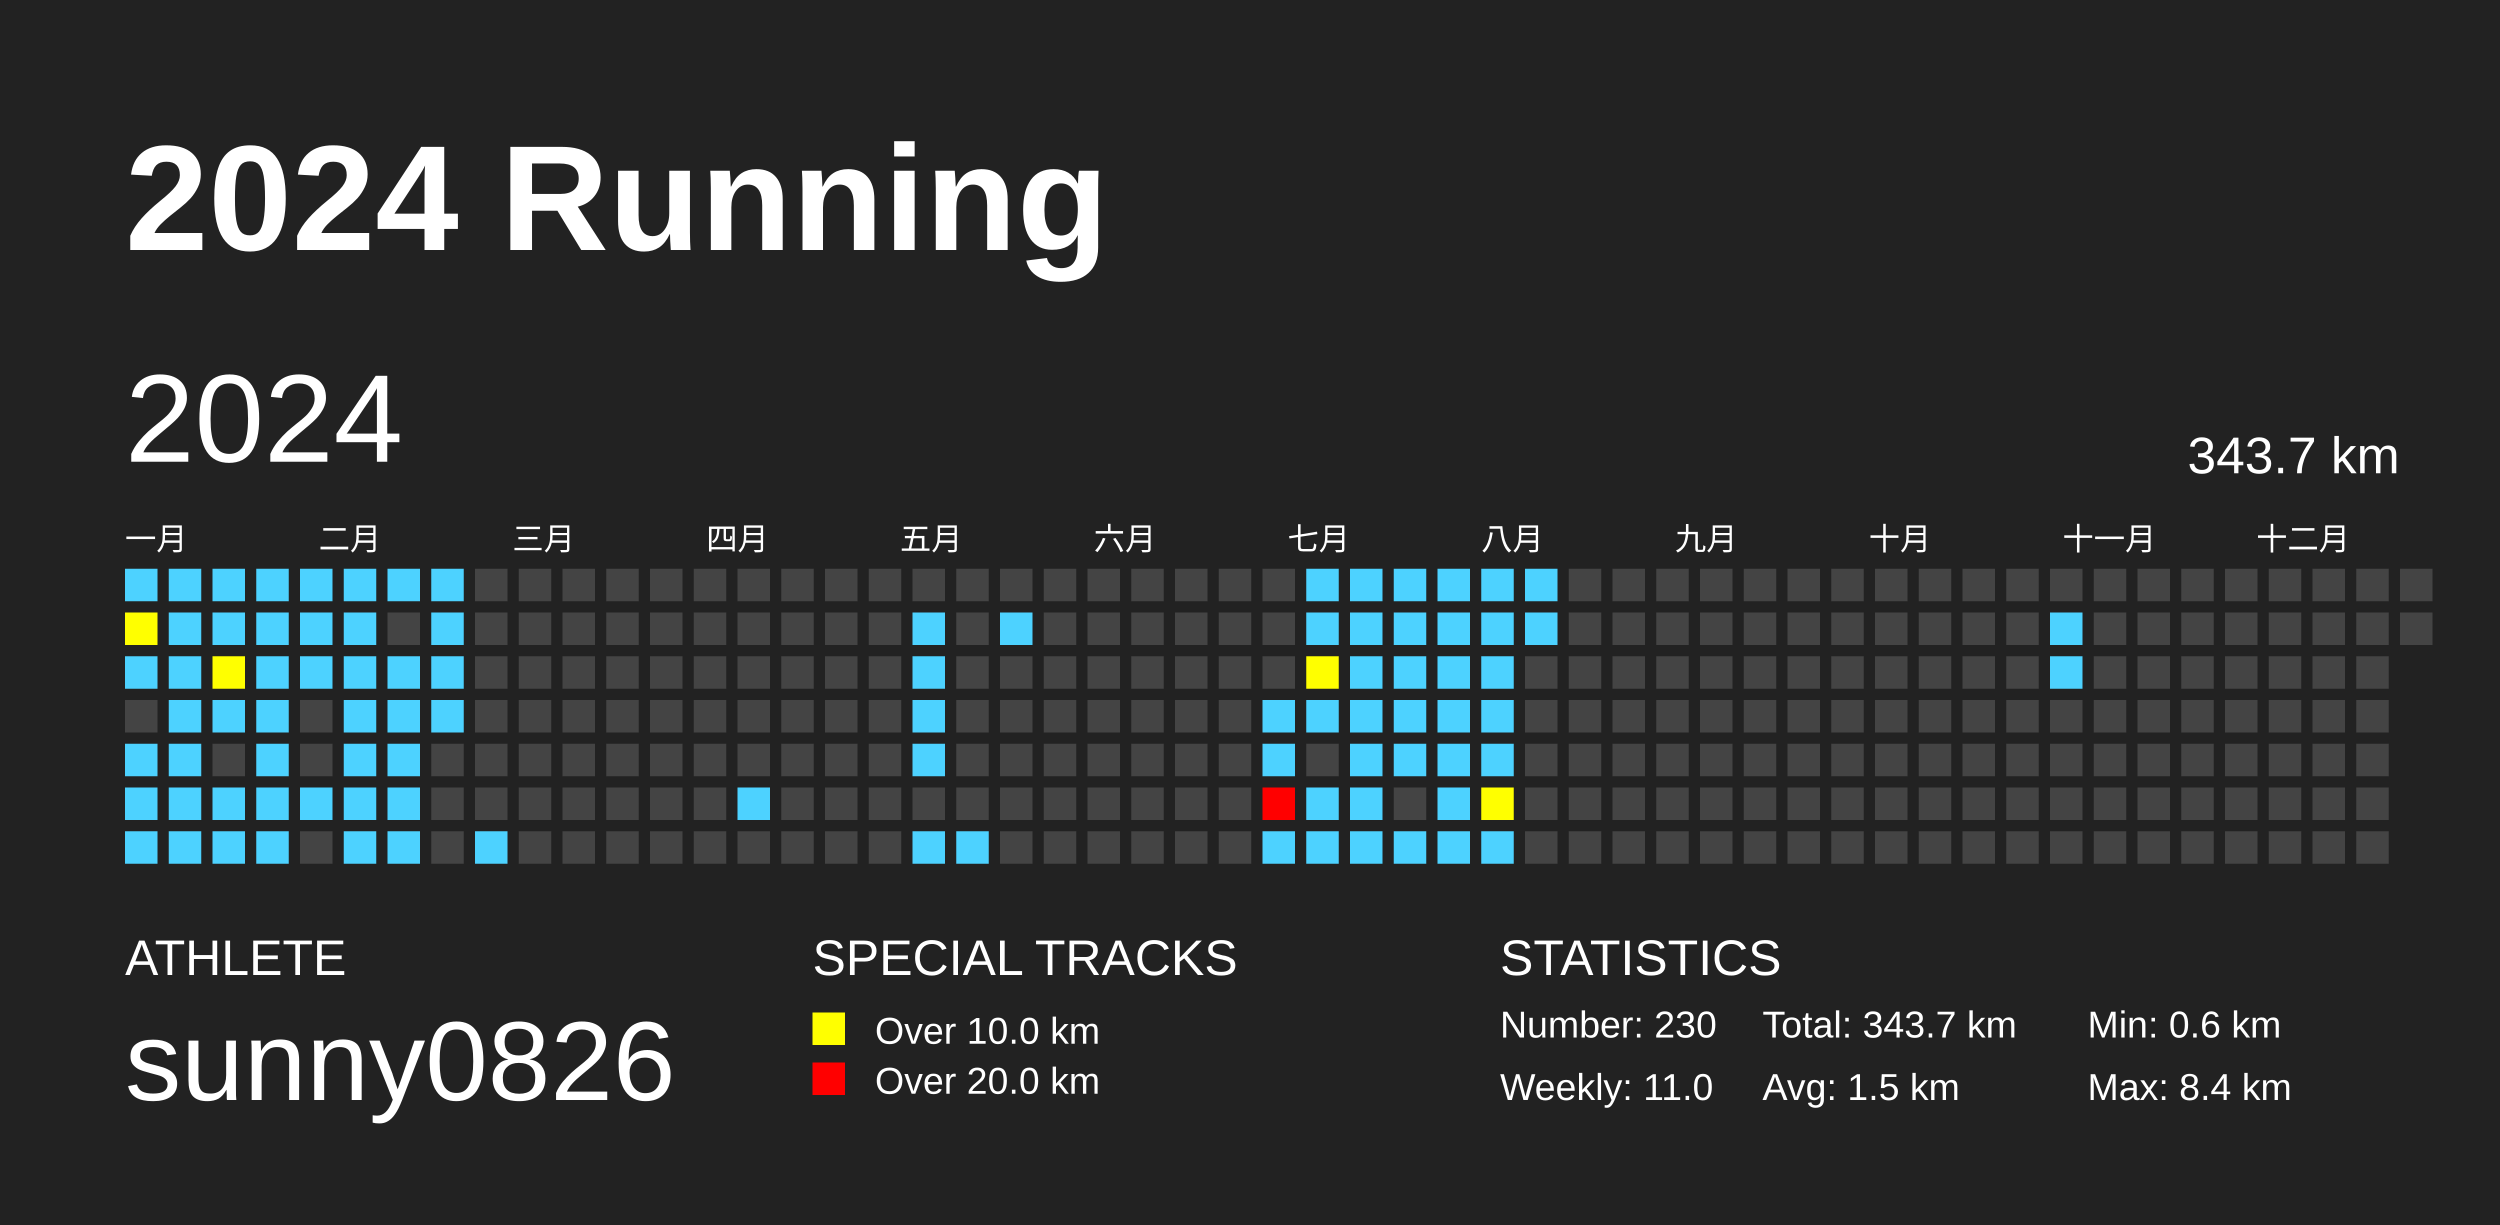
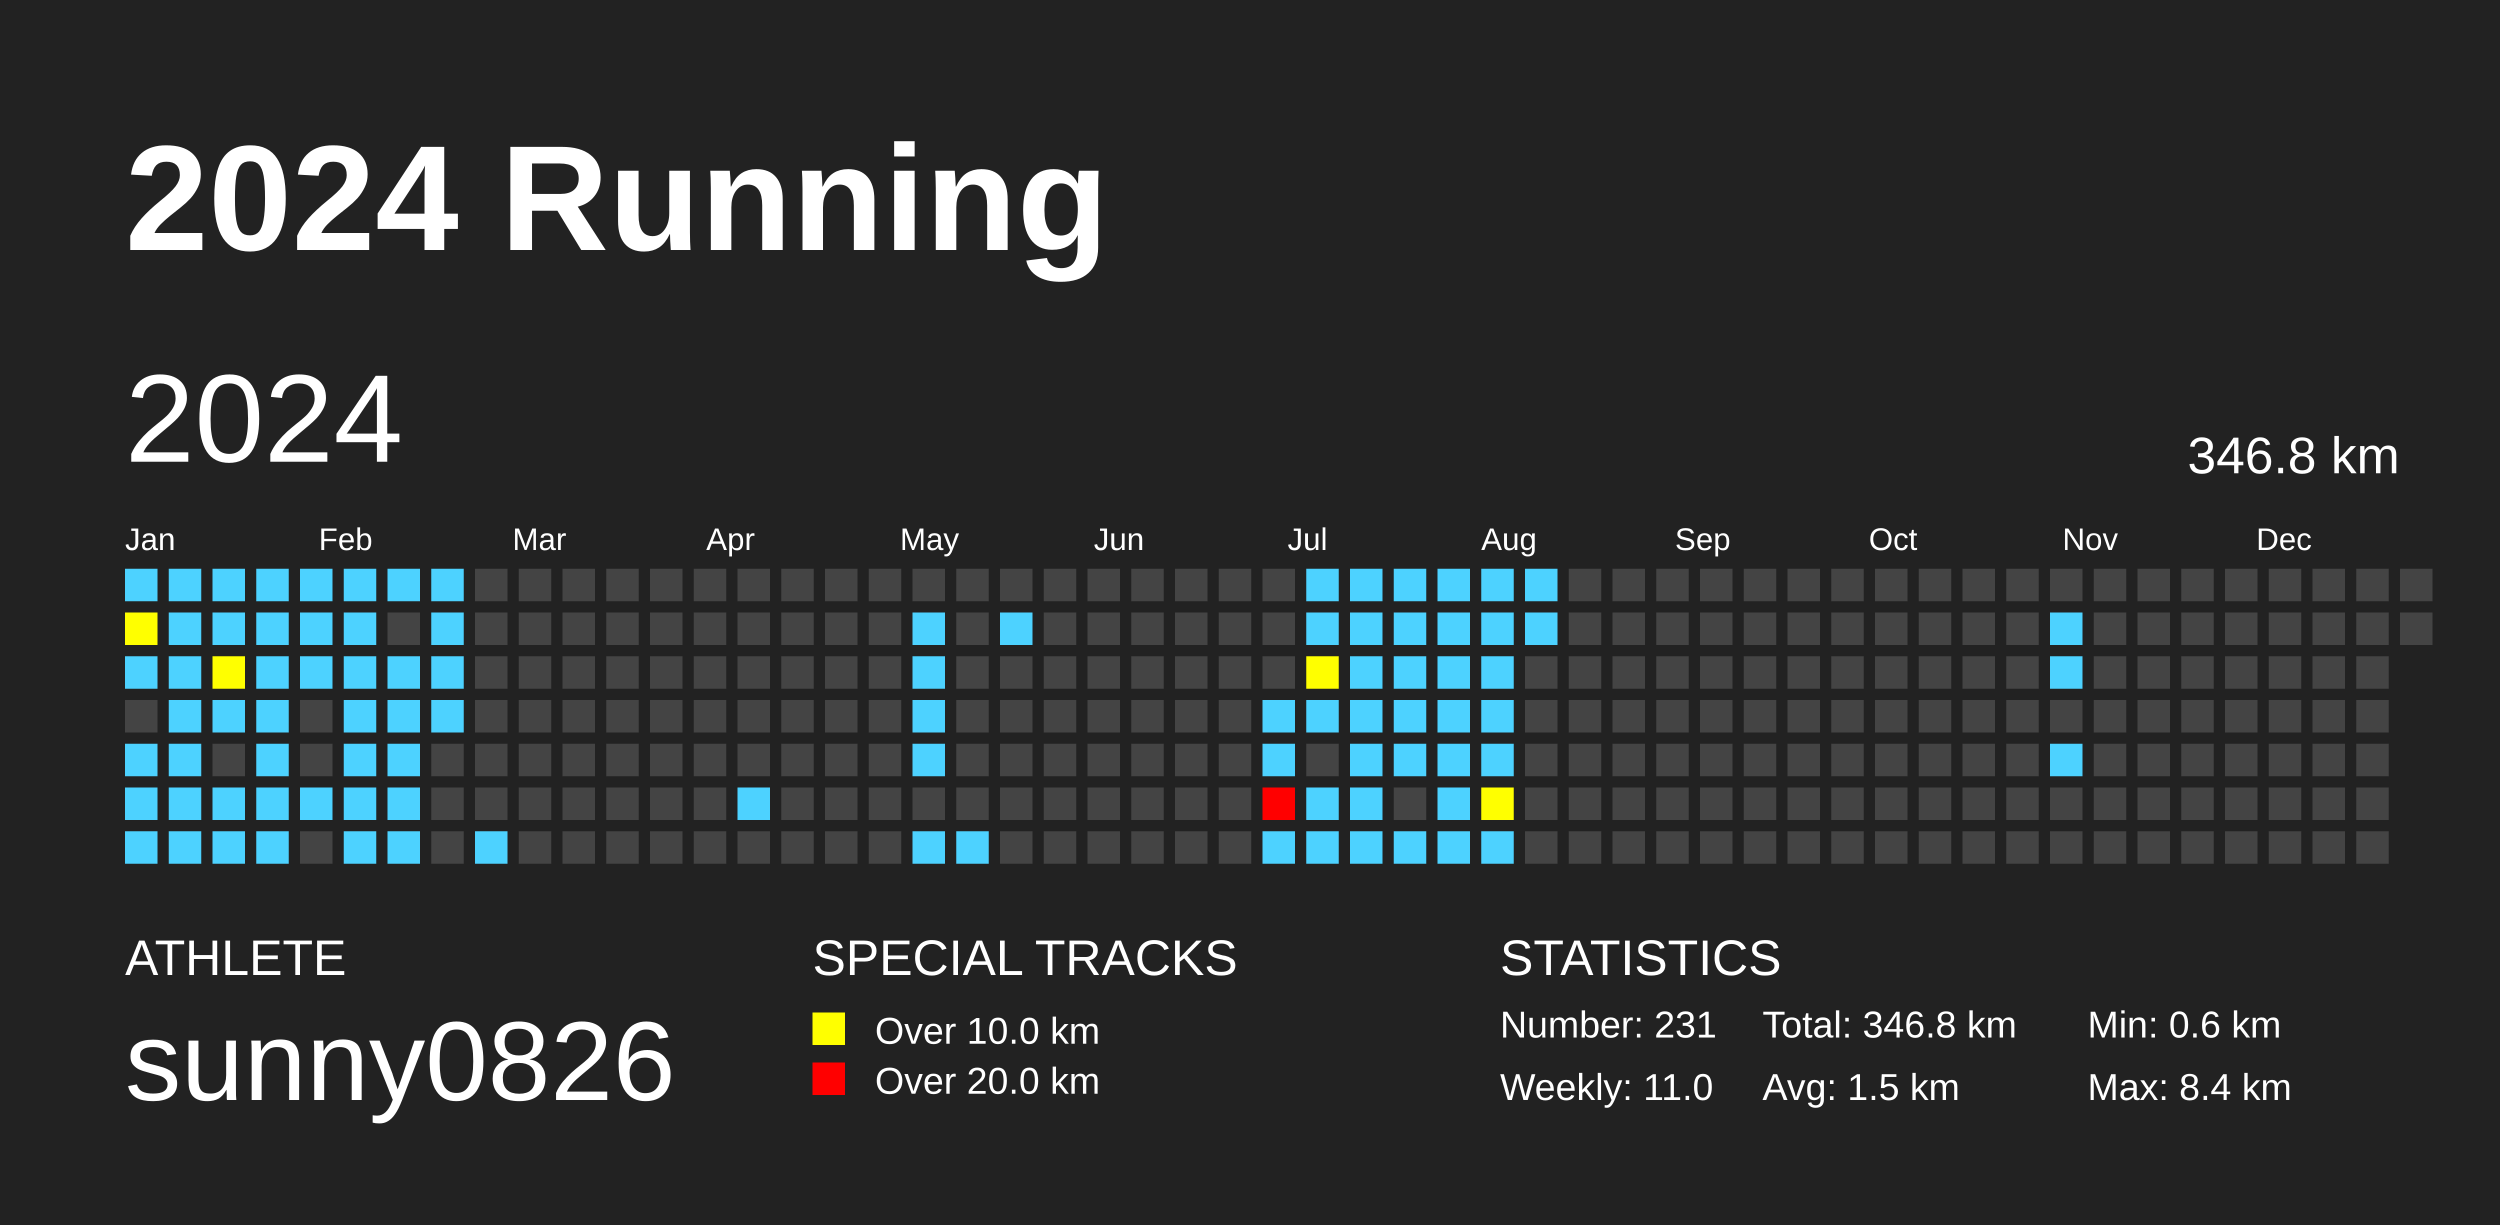
<svg xmlns="http://www.w3.org/2000/svg" baseProfile="full" height="98mm" version="1.1" viewBox="0,0,200,98" width="200mm">
  <defs />
  <rect fill="#222222" height="98" width="200" x="0" y="0" />
  <text fill="#FFFFFF" style="font-size:12px; font-family:Arial; font-weight:bold;" x="10" y="20">2024 Running</text>
  <text fill="#FFFFFF" style="font-size:4px; font-family:Arial" x="10" y="78">ATHLETE</text>
  <text fill="#FFFFFF" style="font-size:9px; font-family:Arial" x="10" y="88">sunny0826</text>
  <text fill="#FFFFFF" style="font-size:4px; font-family:Arial" x="65" y="78">SPECIAL TRACKS</text>
  <rect fill="yellow" height="2.6" width="2.6" x="65" y="81" />
  <text fill="#FFFFFF" style="font-size:3px; font-family:Arial" x="70" y="83.5">Over 10.0 km</text>
  <rect fill="red" height="2.6" width="2.6" x="65" y="85" />
  <text fill="#FFFFFF" style="font-size:3px; font-family:Arial" x="70" y="87.5">Over 20.0 km</text>
  <text fill="#FFFFFF" style="font-size:4px; font-family:Arial" x="120" y="78">STATISTICS</text>
-   <text fill="#FFFFFF" style="font-size:3px; font-family:Arial" x="120" y="83">Number: 230</text>
+   <text fill="#FFFFFF" style="font-size:3px; font-family:Arial" x="120" y="83">Number: 231</text>
  <text fill="#FFFFFF" style="font-size:3px; font-family:Arial" x="120" y="88">Weekly: 11.0</text>
-   <text fill="#FFFFFF" style="font-size:3px; font-family:Arial" x="141" y="83">Total: 343.7 km</text>
+   <text fill="#FFFFFF" style="font-size:3px; font-family:Arial" x="141" y="83">Total: 346.8 km</text>
  <text fill="#FFFFFF" style="font-size:3px; font-family:Arial" x="141" y="88">Avg: 1.5 km</text>
  <text fill="#FFFFFF" style="font-size:3px; font-family:Arial" x="167" y="83">Min: 0.6 km</text>
  <text fill="#FFFFFF" style="font-size:3px; font-family:Arial" x="167" y="88">Max: 8.4 km</text>
  <text dominant-baseline="hanging" fill="#FFFFFF" style="font-size:10.0px; font-family:Arial;" x="10" y="30">2024</text>
-   <text dominant-baseline="hanging" fill="#FFFFFF" style="font-size:4.125px; font-family:Arial;" x="175" y="35">343.7 km</text>
-   <text fill="#FFFFFF" style="font-size:2.5px; font-family:Arial" x="10.0" y="44">一月</text>
-   <text fill="#FFFFFF" style="font-size:2.5px; font-family:Arial" x="25.5" y="44">二月</text>
-   <text fill="#FFFFFF" style="font-size:2.5px; font-family:Arial" x="41.0" y="44">三月</text>
-   <text fill="#FFFFFF" style="font-size:2.5px; font-family:Arial" x="56.5" y="44">四月</text>
-   <text fill="#FFFFFF" style="font-size:2.5px; font-family:Arial" x="72.0" y="44">五月</text>
-   <text fill="#FFFFFF" style="font-size:2.5px; font-family:Arial" x="87.5" y="44">六月</text>
-   <text fill="#FFFFFF" style="font-size:2.5px; font-family:Arial" x="103.0" y="44">七月</text>
-   <text fill="#FFFFFF" style="font-size:2.5px; font-family:Arial" x="118.5" y="44">八月</text>
-   <text fill="#FFFFFF" style="font-size:2.5px; font-family:Arial" x="134.0" y="44">九月</text>
-   <text fill="#FFFFFF" style="font-size:2.5px; font-family:Arial" x="149.5" y="44">十月</text>
-   <text fill="#FFFFFF" style="font-size:2.5px; font-family:Arial" x="165.0" y="44">十一月</text>
-   <text fill="#FFFFFF" style="font-size:2.5px; font-family:Arial" x="180.5" y="44">十二月</text>
+   <text dominant-baseline="hanging" fill="#FFFFFF" style="font-size:4.125px; font-family:Arial;" x="175" y="35">346.8 km</text>
+   <text fill="#FFFFFF" style="font-size:2.5px; font-family:Arial" x="10.0" y="44">Jan</text>
+   <text fill="#FFFFFF" style="font-size:2.5px; font-family:Arial" x="25.5" y="44">Feb</text>
+   <text fill="#FFFFFF" style="font-size:2.5px; font-family:Arial" x="41.0" y="44">Mar</text>
+   <text fill="#FFFFFF" style="font-size:2.5px; font-family:Arial" x="56.5" y="44">Apr</text>
+   <text fill="#FFFFFF" style="font-size:2.5px; font-family:Arial" x="72.0" y="44">May</text>
+   <text fill="#FFFFFF" style="font-size:2.5px; font-family:Arial" x="87.5" y="44">Jun</text>
+   <text fill="#FFFFFF" style="font-size:2.5px; font-family:Arial" x="103.0" y="44">Jul</text>
+   <text fill="#FFFFFF" style="font-size:2.5px; font-family:Arial" x="118.5" y="44">Aug</text>
+   <text fill="#FFFFFF" style="font-size:2.5px; font-family:Arial" x="134.0" y="44">Sep</text>
+   <text fill="#FFFFFF" style="font-size:2.5px; font-family:Arial" x="149.5" y="44">Oct</text>
+   <text fill="#FFFFFF" style="font-size:2.5px; font-family:Arial" x="165.0" y="44">Nov</text>
+   <text fill="#FFFFFF" style="font-size:2.5px; font-family:Arial" x="180.5" y="44">Dec</text>
  <rect fill="#4DD2FF" height="2.6" width="2.6" x="10.0" y="45.5" />
  <rect fill="yellow" height="2.6" width="2.6" x="10.0" y="49.0" />
  <rect fill="#4DD2FF" height="2.6" width="2.6" x="10.0" y="52.5" />
  <rect fill="#444444" height="2.6" width="2.6" x="10.0" y="56.0" />
  <rect fill="#4DD2FF" height="2.6" width="2.6" x="10.0" y="59.5" />
  <rect fill="#4DD2FF" height="2.6" width="2.6" x="10.0" y="63.0" />
  <rect fill="#4DD2FF" height="2.6" width="2.6" x="10.0" y="66.5" />
  <rect fill="#4DD2FF" height="2.6" width="2.6" x="13.5" y="45.5" />
  <rect fill="#4DD2FF" height="2.6" width="2.6" x="13.5" y="49.0" />
  <rect fill="#4DD2FF" height="2.6" width="2.6" x="13.5" y="52.5" />
  <rect fill="#4DD2FF" height="2.6" width="2.6" x="13.5" y="56.0" />
  <rect fill="#4DD2FF" height="2.6" width="2.6" x="13.5" y="59.5" />
  <rect fill="#4DD2FF" height="2.6" width="2.6" x="13.5" y="63.0" />
  <rect fill="#4DD2FF" height="2.6" width="2.6" x="13.5" y="66.5" />
  <rect fill="#4DD2FF" height="2.6" width="2.6" x="17.0" y="45.5" />
  <rect fill="#4DD2FF" height="2.6" width="2.6" x="17.0" y="49.0" />
  <rect fill="yellow" height="2.6" width="2.6" x="17.0" y="52.5" />
  <rect fill="#4DD2FF" height="2.6" width="2.6" x="17.0" y="56.0" />
  <rect fill="#444444" height="2.6" width="2.6" x="17.0" y="59.5" />
  <rect fill="#4DD2FF" height="2.6" width="2.6" x="17.0" y="63.0" />
  <rect fill="#4DD2FF" height="2.6" width="2.6" x="17.0" y="66.5" />
  <rect fill="#4DD2FF" height="2.6" width="2.6" x="20.5" y="45.5" />
  <rect fill="#4DD2FF" height="2.6" width="2.6" x="20.5" y="49.0" />
  <rect fill="#4DD2FF" height="2.6" width="2.6" x="20.5" y="52.5" />
  <rect fill="#4DD2FF" height="2.6" width="2.6" x="20.5" y="56.0" />
  <rect fill="#4DD2FF" height="2.6" width="2.6" x="20.5" y="59.5" />
  <rect fill="#4DD2FF" height="2.6" width="2.6" x="20.5" y="63.0" />
  <rect fill="#4DD2FF" height="2.6" width="2.6" x="20.5" y="66.5" />
  <rect fill="#4DD2FF" height="2.6" width="2.6" x="24.0" y="45.5" />
  <rect fill="#4DD2FF" height="2.6" width="2.6" x="24.0" y="49.0" />
  <rect fill="#4DD2FF" height="2.6" width="2.6" x="24.0" y="52.5" />
  <rect fill="#444444" height="2.6" width="2.6" x="24.0" y="56.0" />
  <rect fill="#444444" height="2.6" width="2.6" x="24.0" y="59.5" />
  <rect fill="#4DD2FF" height="2.6" width="2.6" x="24.0" y="63.0" />
  <rect fill="#444444" height="2.6" width="2.6" x="24.0" y="66.5" />
  <rect fill="#4DD2FF" height="2.6" width="2.6" x="27.5" y="45.5" />
  <rect fill="#4DD2FF" height="2.6" width="2.6" x="27.5" y="49.0" />
  <rect fill="#4DD2FF" height="2.6" width="2.6" x="27.5" y="52.5" />
  <rect fill="#4DD2FF" height="2.6" width="2.6" x="27.5" y="56.0" />
  <rect fill="#4DD2FF" height="2.6" width="2.6" x="27.5" y="59.5" />
  <rect fill="#4DD2FF" height="2.6" width="2.6" x="27.5" y="63.0" />
  <rect fill="#4DD2FF" height="2.6" width="2.6" x="27.5" y="66.5" />
  <rect fill="#4DD2FF" height="2.6" width="2.6" x="31.0" y="45.5" />
  <rect fill="#444444" height="2.6" width="2.6" x="31.0" y="49.0" />
  <rect fill="#4DD2FF" height="2.6" width="2.6" x="31.0" y="52.5" />
  <rect fill="#4DD2FF" height="2.6" width="2.6" x="31.0" y="56.0" />
  <rect fill="#4DD2FF" height="2.6" width="2.6" x="31.0" y="59.5" />
  <rect fill="#4DD2FF" height="2.6" width="2.6" x="31.0" y="63.0" />
  <rect fill="#4DD2FF" height="2.6" width="2.6" x="31.0" y="66.5" />
  <rect fill="#4DD2FF" height="2.6" width="2.6" x="34.5" y="45.5" />
  <rect fill="#4DD2FF" height="2.6" width="2.6" x="34.5" y="49.0" />
  <rect fill="#4DD2FF" height="2.6" width="2.6" x="34.5" y="52.5" />
  <rect fill="#4DD2FF" height="2.6" width="2.6" x="34.5" y="56.0" />
  <rect fill="#444444" height="2.6" width="2.6" x="34.5" y="59.5" />
  <rect fill="#444444" height="2.6" width="2.6" x="34.5" y="63.0" />
  <rect fill="#444444" height="2.6" width="2.6" x="34.5" y="66.5" />
  <rect fill="#444444" height="2.6" width="2.6" x="38.0" y="45.5" />
  <rect fill="#444444" height="2.6" width="2.6" x="38.0" y="49.0" />
  <rect fill="#444444" height="2.6" width="2.6" x="38.0" y="52.5" />
  <rect fill="#444444" height="2.6" width="2.6" x="38.0" y="56.0" />
  <rect fill="#444444" height="2.6" width="2.6" x="38.0" y="59.5" />
  <rect fill="#444444" height="2.6" width="2.6" x="38.0" y="63.0" />
  <rect fill="#4DD2FF" height="2.6" width="2.6" x="38.0" y="66.5" />
  <rect fill="#444444" height="2.6" width="2.6" x="41.5" y="45.5" />
  <rect fill="#444444" height="2.6" width="2.6" x="41.5" y="49.0" />
  <rect fill="#444444" height="2.6" width="2.6" x="41.5" y="52.5" />
  <rect fill="#444444" height="2.6" width="2.6" x="41.5" y="56.0" />
  <rect fill="#444444" height="2.6" width="2.6" x="41.5" y="59.5" />
  <rect fill="#444444" height="2.6" width="2.6" x="41.5" y="63.0" />
  <rect fill="#444444" height="2.6" width="2.6" x="41.5" y="66.5" />
  <rect fill="#444444" height="2.6" width="2.6" x="45.0" y="45.5" />
  <rect fill="#444444" height="2.6" width="2.6" x="45.0" y="49.0" />
  <rect fill="#444444" height="2.6" width="2.6" x="45.0" y="52.5" />
  <rect fill="#444444" height="2.6" width="2.6" x="45.0" y="56.0" />
  <rect fill="#444444" height="2.6" width="2.6" x="45.0" y="59.5" />
  <rect fill="#444444" height="2.6" width="2.6" x="45.0" y="63.0" />
  <rect fill="#444444" height="2.6" width="2.6" x="45.0" y="66.5" />
  <rect fill="#444444" height="2.6" width="2.6" x="48.5" y="45.5" />
  <rect fill="#444444" height="2.6" width="2.6" x="48.5" y="49.0" />
  <rect fill="#444444" height="2.6" width="2.6" x="48.5" y="52.5" />
  <rect fill="#444444" height="2.6" width="2.6" x="48.5" y="56.0" />
  <rect fill="#444444" height="2.6" width="2.6" x="48.5" y="59.5" />
  <rect fill="#444444" height="2.6" width="2.6" x="48.5" y="63.0" />
  <rect fill="#444444" height="2.6" width="2.6" x="48.5" y="66.5" />
  <rect fill="#444444" height="2.6" width="2.6" x="52.0" y="45.5" />
  <rect fill="#444444" height="2.6" width="2.6" x="52.0" y="49.0" />
  <rect fill="#444444" height="2.6" width="2.6" x="52.0" y="52.5" />
  <rect fill="#444444" height="2.6" width="2.6" x="52.0" y="56.0" />
  <rect fill="#444444" height="2.6" width="2.6" x="52.0" y="59.5" />
  <rect fill="#444444" height="2.6" width="2.6" x="52.0" y="63.0" />
  <rect fill="#444444" height="2.6" width="2.6" x="52.0" y="66.5" />
  <rect fill="#444444" height="2.6" width="2.6" x="55.5" y="45.5" />
  <rect fill="#444444" height="2.6" width="2.6" x="55.5" y="49.0" />
  <rect fill="#444444" height="2.6" width="2.6" x="55.5" y="52.5" />
  <rect fill="#444444" height="2.6" width="2.6" x="55.5" y="56.0" />
  <rect fill="#444444" height="2.6" width="2.6" x="55.5" y="59.5" />
  <rect fill="#444444" height="2.6" width="2.6" x="55.5" y="63.0" />
  <rect fill="#444444" height="2.6" width="2.6" x="55.5" y="66.5" />
  <rect fill="#444444" height="2.6" width="2.6" x="59.0" y="45.5" />
  <rect fill="#444444" height="2.6" width="2.6" x="59.0" y="49.0" />
  <rect fill="#444444" height="2.6" width="2.6" x="59.0" y="52.5" />
  <rect fill="#444444" height="2.6" width="2.6" x="59.0" y="56.0" />
  <rect fill="#444444" height="2.6" width="2.6" x="59.0" y="59.5" />
  <rect fill="#4DD2FF" height="2.6" width="2.6" x="59.0" y="63.0" />
  <rect fill="#444444" height="2.6" width="2.6" x="59.0" y="66.5" />
  <rect fill="#444444" height="2.6" width="2.6" x="62.5" y="45.5" />
  <rect fill="#444444" height="2.6" width="2.6" x="62.5" y="49.0" />
  <rect fill="#444444" height="2.6" width="2.6" x="62.5" y="52.5" />
  <rect fill="#444444" height="2.6" width="2.6" x="62.5" y="56.0" />
  <rect fill="#444444" height="2.6" width="2.6" x="62.5" y="59.5" />
  <rect fill="#444444" height="2.6" width="2.6" x="62.5" y="63.0" />
  <rect fill="#444444" height="2.6" width="2.6" x="62.5" y="66.5" />
  <rect fill="#444444" height="2.6" width="2.6" x="66.0" y="45.5" />
  <rect fill="#444444" height="2.6" width="2.6" x="66.0" y="49.0" />
  <rect fill="#444444" height="2.6" width="2.6" x="66.0" y="52.5" />
  <rect fill="#444444" height="2.6" width="2.6" x="66.0" y="56.0" />
  <rect fill="#444444" height="2.6" width="2.6" x="66.0" y="59.5" />
  <rect fill="#444444" height="2.6" width="2.6" x="66.0" y="63.0" />
  <rect fill="#444444" height="2.6" width="2.6" x="66.0" y="66.5" />
  <rect fill="#444444" height="2.6" width="2.6" x="69.5" y="45.5" />
  <rect fill="#444444" height="2.6" width="2.6" x="69.5" y="49.0" />
  <rect fill="#444444" height="2.6" width="2.6" x="69.5" y="52.5" />
  <rect fill="#444444" height="2.6" width="2.6" x="69.5" y="56.0" />
  <rect fill="#444444" height="2.6" width="2.6" x="69.5" y="59.5" />
  <rect fill="#444444" height="2.6" width="2.6" x="69.5" y="63.0" />
  <rect fill="#444444" height="2.6" width="2.6" x="69.5" y="66.5" />
  <rect fill="#444444" height="2.6" width="2.6" x="73.0" y="45.5" />
  <rect fill="#4DD2FF" height="2.6" width="2.6" x="73.0" y="49.0" />
  <rect fill="#4DD2FF" height="2.6" width="2.6" x="73.0" y="52.5" />
  <rect fill="#4DD2FF" height="2.6" width="2.6" x="73.0" y="56.0" />
  <rect fill="#4DD2FF" height="2.6" width="2.6" x="73.0" y="59.5" />
  <rect fill="#444444" height="2.6" width="2.6" x="73.0" y="63.0" />
  <rect fill="#4DD2FF" height="2.6" width="2.6" x="73.0" y="66.5" />
  <rect fill="#444444" height="2.6" width="2.6" x="76.5" y="45.5" />
  <rect fill="#444444" height="2.6" width="2.6" x="76.5" y="49.0" />
  <rect fill="#444444" height="2.6" width="2.6" x="76.5" y="52.5" />
  <rect fill="#444444" height="2.6" width="2.6" x="76.5" y="56.0" />
  <rect fill="#444444" height="2.6" width="2.6" x="76.5" y="59.5" />
  <rect fill="#444444" height="2.6" width="2.6" x="76.5" y="63.0" />
  <rect fill="#4DD2FF" height="2.6" width="2.6" x="76.5" y="66.5" />
  <rect fill="#444444" height="2.6" width="2.6" x="80.0" y="45.5" />
  <rect fill="#4DD2FF" height="2.6" width="2.6" x="80.0" y="49.0" />
  <rect fill="#444444" height="2.6" width="2.6" x="80.0" y="52.5" />
  <rect fill="#444444" height="2.6" width="2.6" x="80.0" y="56.0" />
  <rect fill="#444444" height="2.6" width="2.6" x="80.0" y="59.5" />
  <rect fill="#444444" height="2.6" width="2.6" x="80.0" y="63.0" />
  <rect fill="#444444" height="2.6" width="2.6" x="80.0" y="66.5" />
  <rect fill="#444444" height="2.6" width="2.6" x="83.5" y="45.5" />
  <rect fill="#444444" height="2.6" width="2.6" x="83.5" y="49.0" />
  <rect fill="#444444" height="2.6" width="2.6" x="83.5" y="52.5" />
  <rect fill="#444444" height="2.6" width="2.6" x="83.5" y="56.0" />
  <rect fill="#444444" height="2.6" width="2.6" x="83.5" y="59.5" />
  <rect fill="#444444" height="2.6" width="2.6" x="83.5" y="63.0" />
  <rect fill="#444444" height="2.6" width="2.6" x="83.5" y="66.5" />
  <rect fill="#444444" height="2.6" width="2.6" x="87.0" y="45.5" />
  <rect fill="#444444" height="2.6" width="2.6" x="87.0" y="49.0" />
  <rect fill="#444444" height="2.6" width="2.6" x="87.0" y="52.5" />
  <rect fill="#444444" height="2.6" width="2.6" x="87.0" y="56.0" />
  <rect fill="#444444" height="2.6" width="2.6" x="87.0" y="59.5" />
  <rect fill="#444444" height="2.6" width="2.6" x="87.0" y="63.0" />
  <rect fill="#444444" height="2.6" width="2.6" x="87.0" y="66.5" />
  <rect fill="#444444" height="2.6" width="2.6" x="90.5" y="45.5" />
  <rect fill="#444444" height="2.6" width="2.6" x="90.5" y="49.0" />
  <rect fill="#444444" height="2.6" width="2.6" x="90.5" y="52.5" />
  <rect fill="#444444" height="2.6" width="2.6" x="90.5" y="56.0" />
  <rect fill="#444444" height="2.6" width="2.6" x="90.5" y="59.5" />
  <rect fill="#444444" height="2.6" width="2.6" x="90.5" y="63.0" />
  <rect fill="#444444" height="2.6" width="2.6" x="90.5" y="66.5" />
  <rect fill="#444444" height="2.6" width="2.6" x="94.0" y="45.5" />
  <rect fill="#444444" height="2.6" width="2.6" x="94.0" y="49.0" />
  <rect fill="#444444" height="2.6" width="2.6" x="94.0" y="52.5" />
  <rect fill="#444444" height="2.6" width="2.6" x="94.0" y="56.0" />
  <rect fill="#444444" height="2.6" width="2.6" x="94.0" y="59.5" />
  <rect fill="#444444" height="2.6" width="2.6" x="94.0" y="63.0" />
  <rect fill="#444444" height="2.6" width="2.6" x="94.0" y="66.5" />
  <rect fill="#444444" height="2.6" width="2.6" x="97.5" y="45.5" />
  <rect fill="#444444" height="2.6" width="2.6" x="97.5" y="49.0" />
  <rect fill="#444444" height="2.6" width="2.6" x="97.5" y="52.5" />
  <rect fill="#444444" height="2.6" width="2.6" x="97.5" y="56.0" />
  <rect fill="#444444" height="2.6" width="2.6" x="97.5" y="59.5" />
  <rect fill="#444444" height="2.6" width="2.6" x="97.5" y="63.0" />
  <rect fill="#444444" height="2.6" width="2.6" x="97.5" y="66.5" />
  <rect fill="#444444" height="2.6" width="2.6" x="101.0" y="45.5" />
  <rect fill="#444444" height="2.6" width="2.6" x="101.0" y="49.0" />
  <rect fill="#444444" height="2.6" width="2.6" x="101.0" y="52.5" />
  <rect fill="#4DD2FF" height="2.6" width="2.6" x="101.0" y="56.0" />
  <rect fill="#4DD2FF" height="2.6" width="2.6" x="101.0" y="59.5" />
  <rect fill="red" height="2.6" width="2.6" x="101.0" y="63.0" />
  <rect fill="#4DD2FF" height="2.6" width="2.6" x="101.0" y="66.5" />
  <rect fill="#4DD2FF" height="2.6" width="2.6" x="104.5" y="45.5" />
  <rect fill="#4DD2FF" height="2.6" width="2.6" x="104.5" y="49.0" />
  <rect fill="yellow" height="2.6" width="2.6" x="104.5" y="52.5" />
  <rect fill="#4DD2FF" height="2.6" width="2.6" x="104.5" y="56.0" />
  <rect fill="#444444" height="2.6" width="2.6" x="104.5" y="59.5" />
  <rect fill="#4DD2FF" height="2.6" width="2.6" x="104.5" y="63.0" />
  <rect fill="#4DD2FF" height="2.6" width="2.6" x="104.5" y="66.5" />
  <rect fill="#4DD2FF" height="2.6" width="2.6" x="108.0" y="45.5" />
  <rect fill="#4DD2FF" height="2.6" width="2.6" x="108.0" y="49.0" />
  <rect fill="#4DD2FF" height="2.6" width="2.6" x="108.0" y="52.5" />
  <rect fill="#4DD2FF" height="2.6" width="2.6" x="108.0" y="56.0" />
  <rect fill="#4DD2FF" height="2.6" width="2.6" x="108.0" y="59.5" />
  <rect fill="#4DD2FF" height="2.6" width="2.6" x="108.0" y="63.0" />
  <rect fill="#4DD2FF" height="2.6" width="2.6" x="108.0" y="66.5" />
  <rect fill="#4DD2FF" height="2.6" width="2.6" x="111.5" y="45.5" />
  <rect fill="#4DD2FF" height="2.6" width="2.6" x="111.5" y="49.0" />
  <rect fill="#4DD2FF" height="2.6" width="2.6" x="111.5" y="52.5" />
  <rect fill="#4DD2FF" height="2.6" width="2.6" x="111.5" y="56.0" />
  <rect fill="#4DD2FF" height="2.6" width="2.6" x="111.5" y="59.5" />
  <rect fill="#444444" height="2.6" width="2.6" x="111.5" y="63.0" />
  <rect fill="#4DD2FF" height="2.6" width="2.6" x="111.5" y="66.5" />
  <rect fill="#4DD2FF" height="2.6" width="2.6" x="115.0" y="45.5" />
  <rect fill="#4DD2FF" height="2.6" width="2.6" x="115.0" y="49.0" />
  <rect fill="#4DD2FF" height="2.6" width="2.6" x="115.0" y="52.5" />
  <rect fill="#4DD2FF" height="2.6" width="2.6" x="115.0" y="56.0" />
  <rect fill="#4DD2FF" height="2.6" width="2.6" x="115.0" y="59.5" />
  <rect fill="#4DD2FF" height="2.6" width="2.6" x="115.0" y="63.0" />
  <rect fill="#4DD2FF" height="2.6" width="2.6" x="115.0" y="66.5" />
  <rect fill="#4DD2FF" height="2.6" width="2.6" x="118.5" y="45.5" />
  <rect fill="#4DD2FF" height="2.6" width="2.6" x="118.5" y="49.0" />
  <rect fill="#4DD2FF" height="2.6" width="2.6" x="118.5" y="52.5" />
  <rect fill="#4DD2FF" height="2.6" width="2.6" x="118.5" y="56.0" />
  <rect fill="#4DD2FF" height="2.6" width="2.6" x="118.5" y="59.5" />
  <rect fill="yellow" height="2.6" width="2.6" x="118.5" y="63.0" />
  <rect fill="#4DD2FF" height="2.6" width="2.6" x="118.5" y="66.5" />
  <rect fill="#4DD2FF" height="2.6" width="2.6" x="122.0" y="45.5" />
  <rect fill="#4DD2FF" height="2.6" width="2.6" x="122.0" y="49.0" />
  <rect fill="#444444" height="2.6" width="2.6" x="122.0" y="52.5" />
  <rect fill="#444444" height="2.6" width="2.6" x="122.0" y="56.0" />
  <rect fill="#444444" height="2.6" width="2.6" x="122.0" y="59.5" />
  <rect fill="#444444" height="2.6" width="2.6" x="122.0" y="63.0" />
  <rect fill="#444444" height="2.6" width="2.6" x="122.0" y="66.5" />
  <rect fill="#444444" height="2.6" width="2.6" x="125.5" y="45.5" />
  <rect fill="#444444" height="2.6" width="2.6" x="125.5" y="49.0" />
  <rect fill="#444444" height="2.6" width="2.6" x="125.5" y="52.5" />
  <rect fill="#444444" height="2.6" width="2.6" x="125.5" y="56.0" />
  <rect fill="#444444" height="2.6" width="2.6" x="125.5" y="59.5" />
  <rect fill="#444444" height="2.6" width="2.6" x="125.5" y="63.0" />
  <rect fill="#444444" height="2.6" width="2.6" x="125.5" y="66.5" />
  <rect fill="#444444" height="2.6" width="2.6" x="129.0" y="45.5" />
  <rect fill="#444444" height="2.6" width="2.6" x="129.0" y="49.0" />
  <rect fill="#444444" height="2.6" width="2.6" x="129.0" y="52.5" />
  <rect fill="#444444" height="2.6" width="2.6" x="129.0" y="56.0" />
  <rect fill="#444444" height="2.6" width="2.6" x="129.0" y="59.5" />
  <rect fill="#444444" height="2.6" width="2.6" x="129.0" y="63.0" />
  <rect fill="#444444" height="2.6" width="2.6" x="129.0" y="66.5" />
  <rect fill="#444444" height="2.6" width="2.6" x="132.5" y="45.5" />
  <rect fill="#444444" height="2.6" width="2.6" x="132.5" y="49.0" />
  <rect fill="#444444" height="2.6" width="2.6" x="132.5" y="52.5" />
  <rect fill="#444444" height="2.6" width="2.6" x="132.5" y="56.0" />
  <rect fill="#444444" height="2.6" width="2.6" x="132.5" y="59.5" />
  <rect fill="#444444" height="2.6" width="2.6" x="132.5" y="63.0" />
  <rect fill="#444444" height="2.6" width="2.6" x="132.5" y="66.5" />
  <rect fill="#444444" height="2.6" width="2.6" x="136.0" y="45.5" />
  <rect fill="#444444" height="2.6" width="2.6" x="136.0" y="49.0" />
  <rect fill="#444444" height="2.6" width="2.6" x="136.0" y="52.5" />
  <rect fill="#444444" height="2.6" width="2.6" x="136.0" y="56.0" />
  <rect fill="#444444" height="2.6" width="2.6" x="136.0" y="59.5" />
  <rect fill="#444444" height="2.6" width="2.6" x="136.0" y="63.0" />
  <rect fill="#444444" height="2.6" width="2.6" x="136.0" y="66.5" />
  <rect fill="#444444" height="2.6" width="2.6" x="139.5" y="45.5" />
  <rect fill="#444444" height="2.6" width="2.6" x="139.5" y="49.0" />
  <rect fill="#444444" height="2.6" width="2.6" x="139.5" y="52.5" />
  <rect fill="#444444" height="2.6" width="2.6" x="139.5" y="56.0" />
  <rect fill="#444444" height="2.6" width="2.6" x="139.5" y="59.5" />
  <rect fill="#444444" height="2.6" width="2.6" x="139.5" y="63.0" />
  <rect fill="#444444" height="2.6" width="2.6" x="139.5" y="66.5" />
  <rect fill="#444444" height="2.6" width="2.6" x="143.0" y="45.5" />
  <rect fill="#444444" height="2.6" width="2.6" x="143.0" y="49.0" />
  <rect fill="#444444" height="2.6" width="2.6" x="143.0" y="52.5" />
  <rect fill="#444444" height="2.6" width="2.6" x="143.0" y="56.0" />
  <rect fill="#444444" height="2.6" width="2.6" x="143.0" y="59.5" />
  <rect fill="#444444" height="2.6" width="2.6" x="143.0" y="63.0" />
  <rect fill="#444444" height="2.6" width="2.6" x="143.0" y="66.5" />
  <rect fill="#444444" height="2.6" width="2.6" x="146.5" y="45.5" />
  <rect fill="#444444" height="2.6" width="2.6" x="146.5" y="49.0" />
  <rect fill="#444444" height="2.6" width="2.6" x="146.5" y="52.5" />
  <rect fill="#444444" height="2.6" width="2.6" x="146.5" y="56.0" />
  <rect fill="#444444" height="2.6" width="2.6" x="146.5" y="59.5" />
  <rect fill="#444444" height="2.6" width="2.6" x="146.5" y="63.0" />
  <rect fill="#444444" height="2.6" width="2.6" x="146.5" y="66.5" />
  <rect fill="#444444" height="2.6" width="2.6" x="150.0" y="45.5" />
  <rect fill="#444444" height="2.6" width="2.6" x="150.0" y="49.0" />
  <rect fill="#444444" height="2.6" width="2.6" x="150.0" y="52.5" />
  <rect fill="#444444" height="2.6" width="2.6" x="150.0" y="56.0" />
  <rect fill="#444444" height="2.6" width="2.6" x="150.0" y="59.5" />
  <rect fill="#444444" height="2.6" width="2.6" x="150.0" y="63.0" />
  <rect fill="#444444" height="2.6" width="2.6" x="150.0" y="66.5" />
  <rect fill="#444444" height="2.6" width="2.6" x="153.5" y="45.5" />
  <rect fill="#444444" height="2.6" width="2.6" x="153.5" y="49.0" />
  <rect fill="#444444" height="2.6" width="2.6" x="153.5" y="52.5" />
  <rect fill="#444444" height="2.6" width="2.6" x="153.5" y="56.0" />
  <rect fill="#444444" height="2.6" width="2.6" x="153.5" y="59.5" />
  <rect fill="#444444" height="2.6" width="2.6" x="153.5" y="63.0" />
  <rect fill="#444444" height="2.6" width="2.6" x="153.5" y="66.5" />
  <rect fill="#444444" height="2.6" width="2.6" x="157.0" y="45.5" />
  <rect fill="#444444" height="2.6" width="2.6" x="157.0" y="49.0" />
  <rect fill="#444444" height="2.6" width="2.6" x="157.0" y="52.5" />
  <rect fill="#444444" height="2.6" width="2.6" x="157.0" y="56.0" />
  <rect fill="#444444" height="2.6" width="2.6" x="157.0" y="59.5" />
  <rect fill="#444444" height="2.6" width="2.6" x="157.0" y="63.0" />
  <rect fill="#444444" height="2.6" width="2.6" x="157.0" y="66.5" />
  <rect fill="#444444" height="2.6" width="2.6" x="160.5" y="45.5" />
  <rect fill="#444444" height="2.6" width="2.6" x="160.5" y="49.0" />
  <rect fill="#444444" height="2.6" width="2.6" x="160.5" y="52.5" />
  <rect fill="#444444" height="2.6" width="2.6" x="160.5" y="56.0" />
  <rect fill="#444444" height="2.6" width="2.6" x="160.5" y="59.5" />
  <rect fill="#444444" height="2.6" width="2.6" x="160.5" y="63.0" />
  <rect fill="#444444" height="2.6" width="2.6" x="160.5" y="66.5" />
  <rect fill="#444444" height="2.6" width="2.6" x="164.0" y="45.5" />
  <rect fill="#4DD2FF" height="2.6" width="2.6" x="164.0" y="49.0" />
  <rect fill="#4DD2FF" height="2.6" width="2.6" x="164.0" y="52.5" />
  <rect fill="#444444" height="2.6" width="2.6" x="164.0" y="56.0" />
-   <rect fill="#444444" height="2.6" width="2.6" x="164.0" y="59.5" />
+   <rect fill="#4DD2FF" height="2.6" width="2.6" x="164.0" y="59.5" />
  <rect fill="#444444" height="2.6" width="2.6" x="164.0" y="63.0" />
  <rect fill="#444444" height="2.6" width="2.6" x="164.0" y="66.5" />
  <rect fill="#444444" height="2.6" width="2.6" x="167.5" y="45.5" />
  <rect fill="#444444" height="2.6" width="2.6" x="167.5" y="49.0" />
  <rect fill="#444444" height="2.6" width="2.6" x="167.5" y="52.5" />
  <rect fill="#444444" height="2.6" width="2.6" x="167.5" y="56.0" />
  <rect fill="#444444" height="2.6" width="2.6" x="167.5" y="59.5" />
  <rect fill="#444444" height="2.6" width="2.6" x="167.5" y="63.0" />
  <rect fill="#444444" height="2.6" width="2.6" x="167.5" y="66.5" />
  <rect fill="#444444" height="2.6" width="2.6" x="171.0" y="45.5" />
  <rect fill="#444444" height="2.6" width="2.6" x="171.0" y="49.0" />
  <rect fill="#444444" height="2.6" width="2.6" x="171.0" y="52.5" />
  <rect fill="#444444" height="2.6" width="2.6" x="171.0" y="56.0" />
  <rect fill="#444444" height="2.6" width="2.6" x="171.0" y="59.5" />
  <rect fill="#444444" height="2.6" width="2.6" x="171.0" y="63.0" />
  <rect fill="#444444" height="2.6" width="2.6" x="171.0" y="66.5" />
  <rect fill="#444444" height="2.6" width="2.6" x="174.5" y="45.5" />
  <rect fill="#444444" height="2.6" width="2.6" x="174.5" y="49.0" />
  <rect fill="#444444" height="2.6" width="2.6" x="174.5" y="52.5" />
  <rect fill="#444444" height="2.6" width="2.6" x="174.5" y="56.0" />
  <rect fill="#444444" height="2.6" width="2.6" x="174.5" y="59.5" />
  <rect fill="#444444" height="2.6" width="2.6" x="174.5" y="63.0" />
  <rect fill="#444444" height="2.6" width="2.6" x="174.5" y="66.5" />
  <rect fill="#444444" height="2.6" width="2.6" x="178.0" y="45.5" />
  <rect fill="#444444" height="2.6" width="2.6" x="178.0" y="49.0" />
  <rect fill="#444444" height="2.6" width="2.6" x="178.0" y="52.5" />
  <rect fill="#444444" height="2.6" width="2.6" x="178.0" y="56.0" />
  <rect fill="#444444" height="2.6" width="2.6" x="178.0" y="59.5" />
  <rect fill="#444444" height="2.6" width="2.6" x="178.0" y="63.0" />
  <rect fill="#444444" height="2.6" width="2.6" x="178.0" y="66.5" />
  <rect fill="#444444" height="2.6" width="2.6" x="181.5" y="45.5" />
  <rect fill="#444444" height="2.6" width="2.6" x="181.5" y="49.0" />
  <rect fill="#444444" height="2.6" width="2.6" x="181.5" y="52.5" />
  <rect fill="#444444" height="2.6" width="2.6" x="181.5" y="56.0" />
  <rect fill="#444444" height="2.6" width="2.6" x="181.5" y="59.5" />
  <rect fill="#444444" height="2.6" width="2.6" x="181.5" y="63.0" />
  <rect fill="#444444" height="2.6" width="2.6" x="181.5" y="66.5" />
  <rect fill="#444444" height="2.6" width="2.6" x="185.0" y="45.5" />
  <rect fill="#444444" height="2.6" width="2.6" x="185.0" y="49.0" />
  <rect fill="#444444" height="2.6" width="2.6" x="185.0" y="52.5" />
  <rect fill="#444444" height="2.6" width="2.6" x="185.0" y="56.0" />
  <rect fill="#444444" height="2.6" width="2.6" x="185.0" y="59.5" />
  <rect fill="#444444" height="2.6" width="2.6" x="185.0" y="63.0" />
  <rect fill="#444444" height="2.6" width="2.6" x="185.0" y="66.5" />
  <rect fill="#444444" height="2.6" width="2.6" x="188.5" y="45.5" />
  <rect fill="#444444" height="2.6" width="2.6" x="188.5" y="49.0" />
  <rect fill="#444444" height="2.6" width="2.6" x="188.5" y="52.5" />
  <rect fill="#444444" height="2.6" width="2.6" x="188.5" y="56.0" />
  <rect fill="#444444" height="2.6" width="2.6" x="188.5" y="59.5" />
  <rect fill="#444444" height="2.6" width="2.6" x="188.5" y="63.0" />
  <rect fill="#444444" height="2.6" width="2.6" x="188.5" y="66.5" />
  <rect fill="#444444" height="2.6" width="2.6" x="192.0" y="45.5" />
  <rect fill="#444444" height="2.6" width="2.6" x="192.0" y="49.0" />
</svg>
